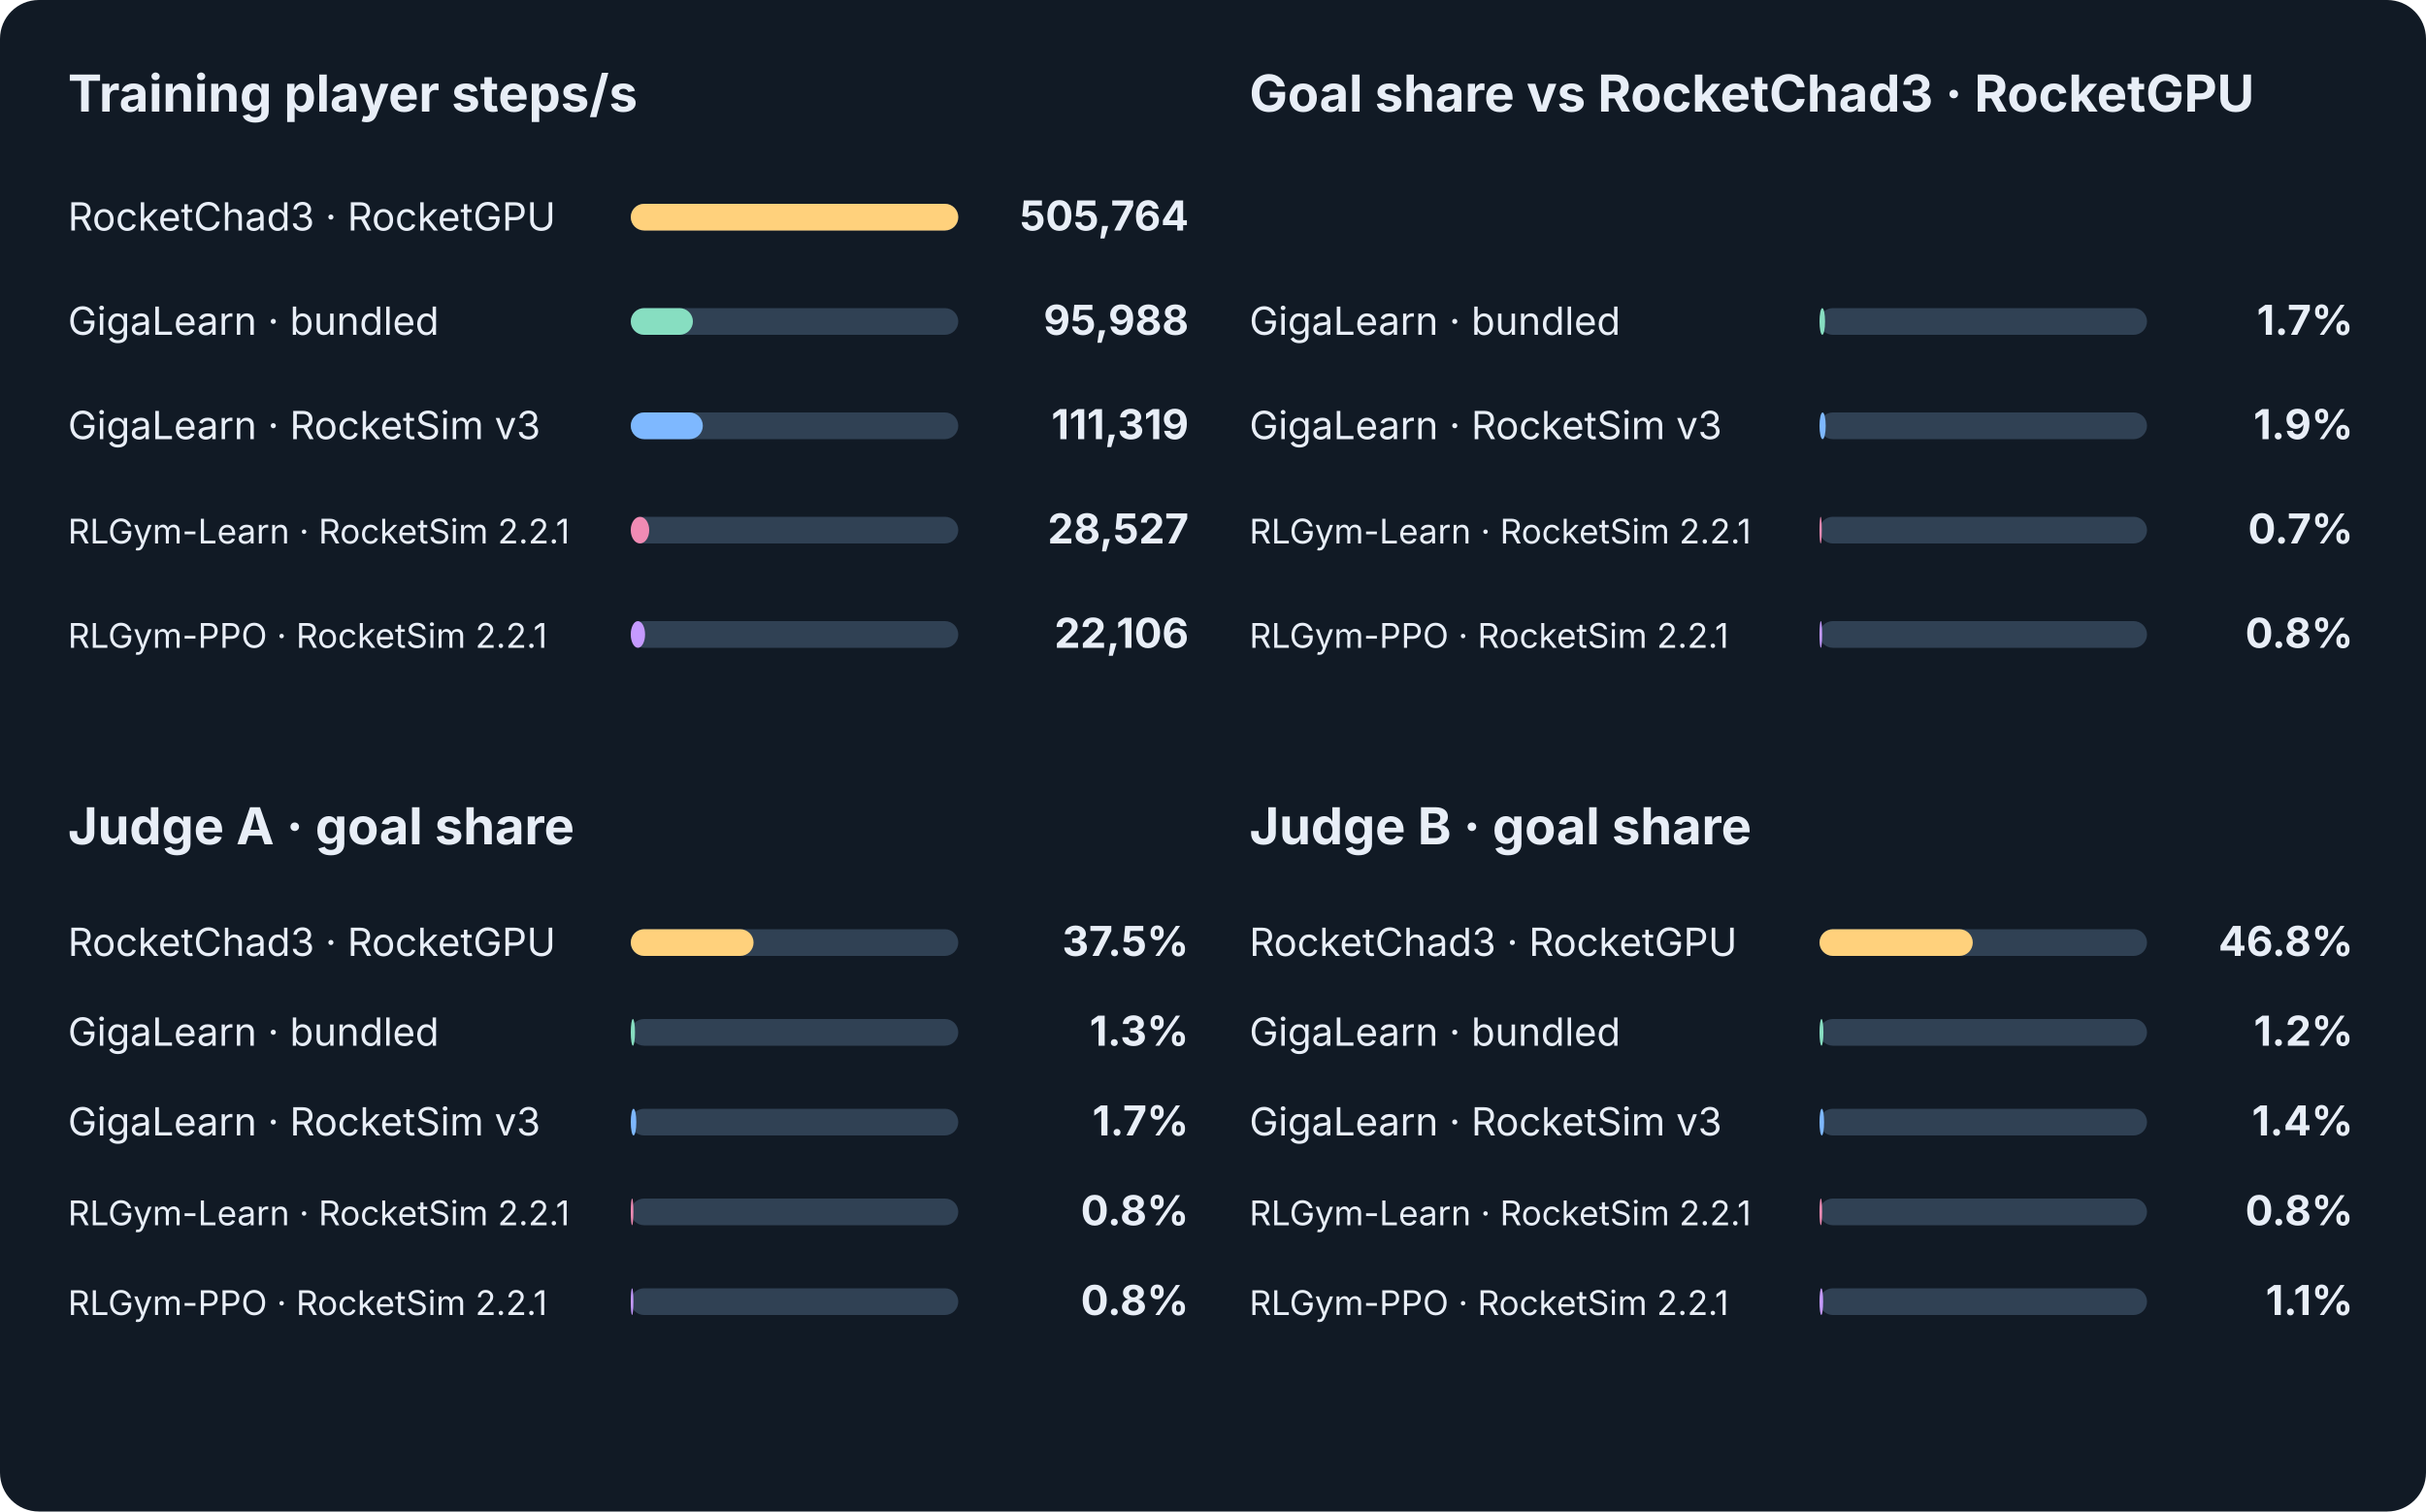
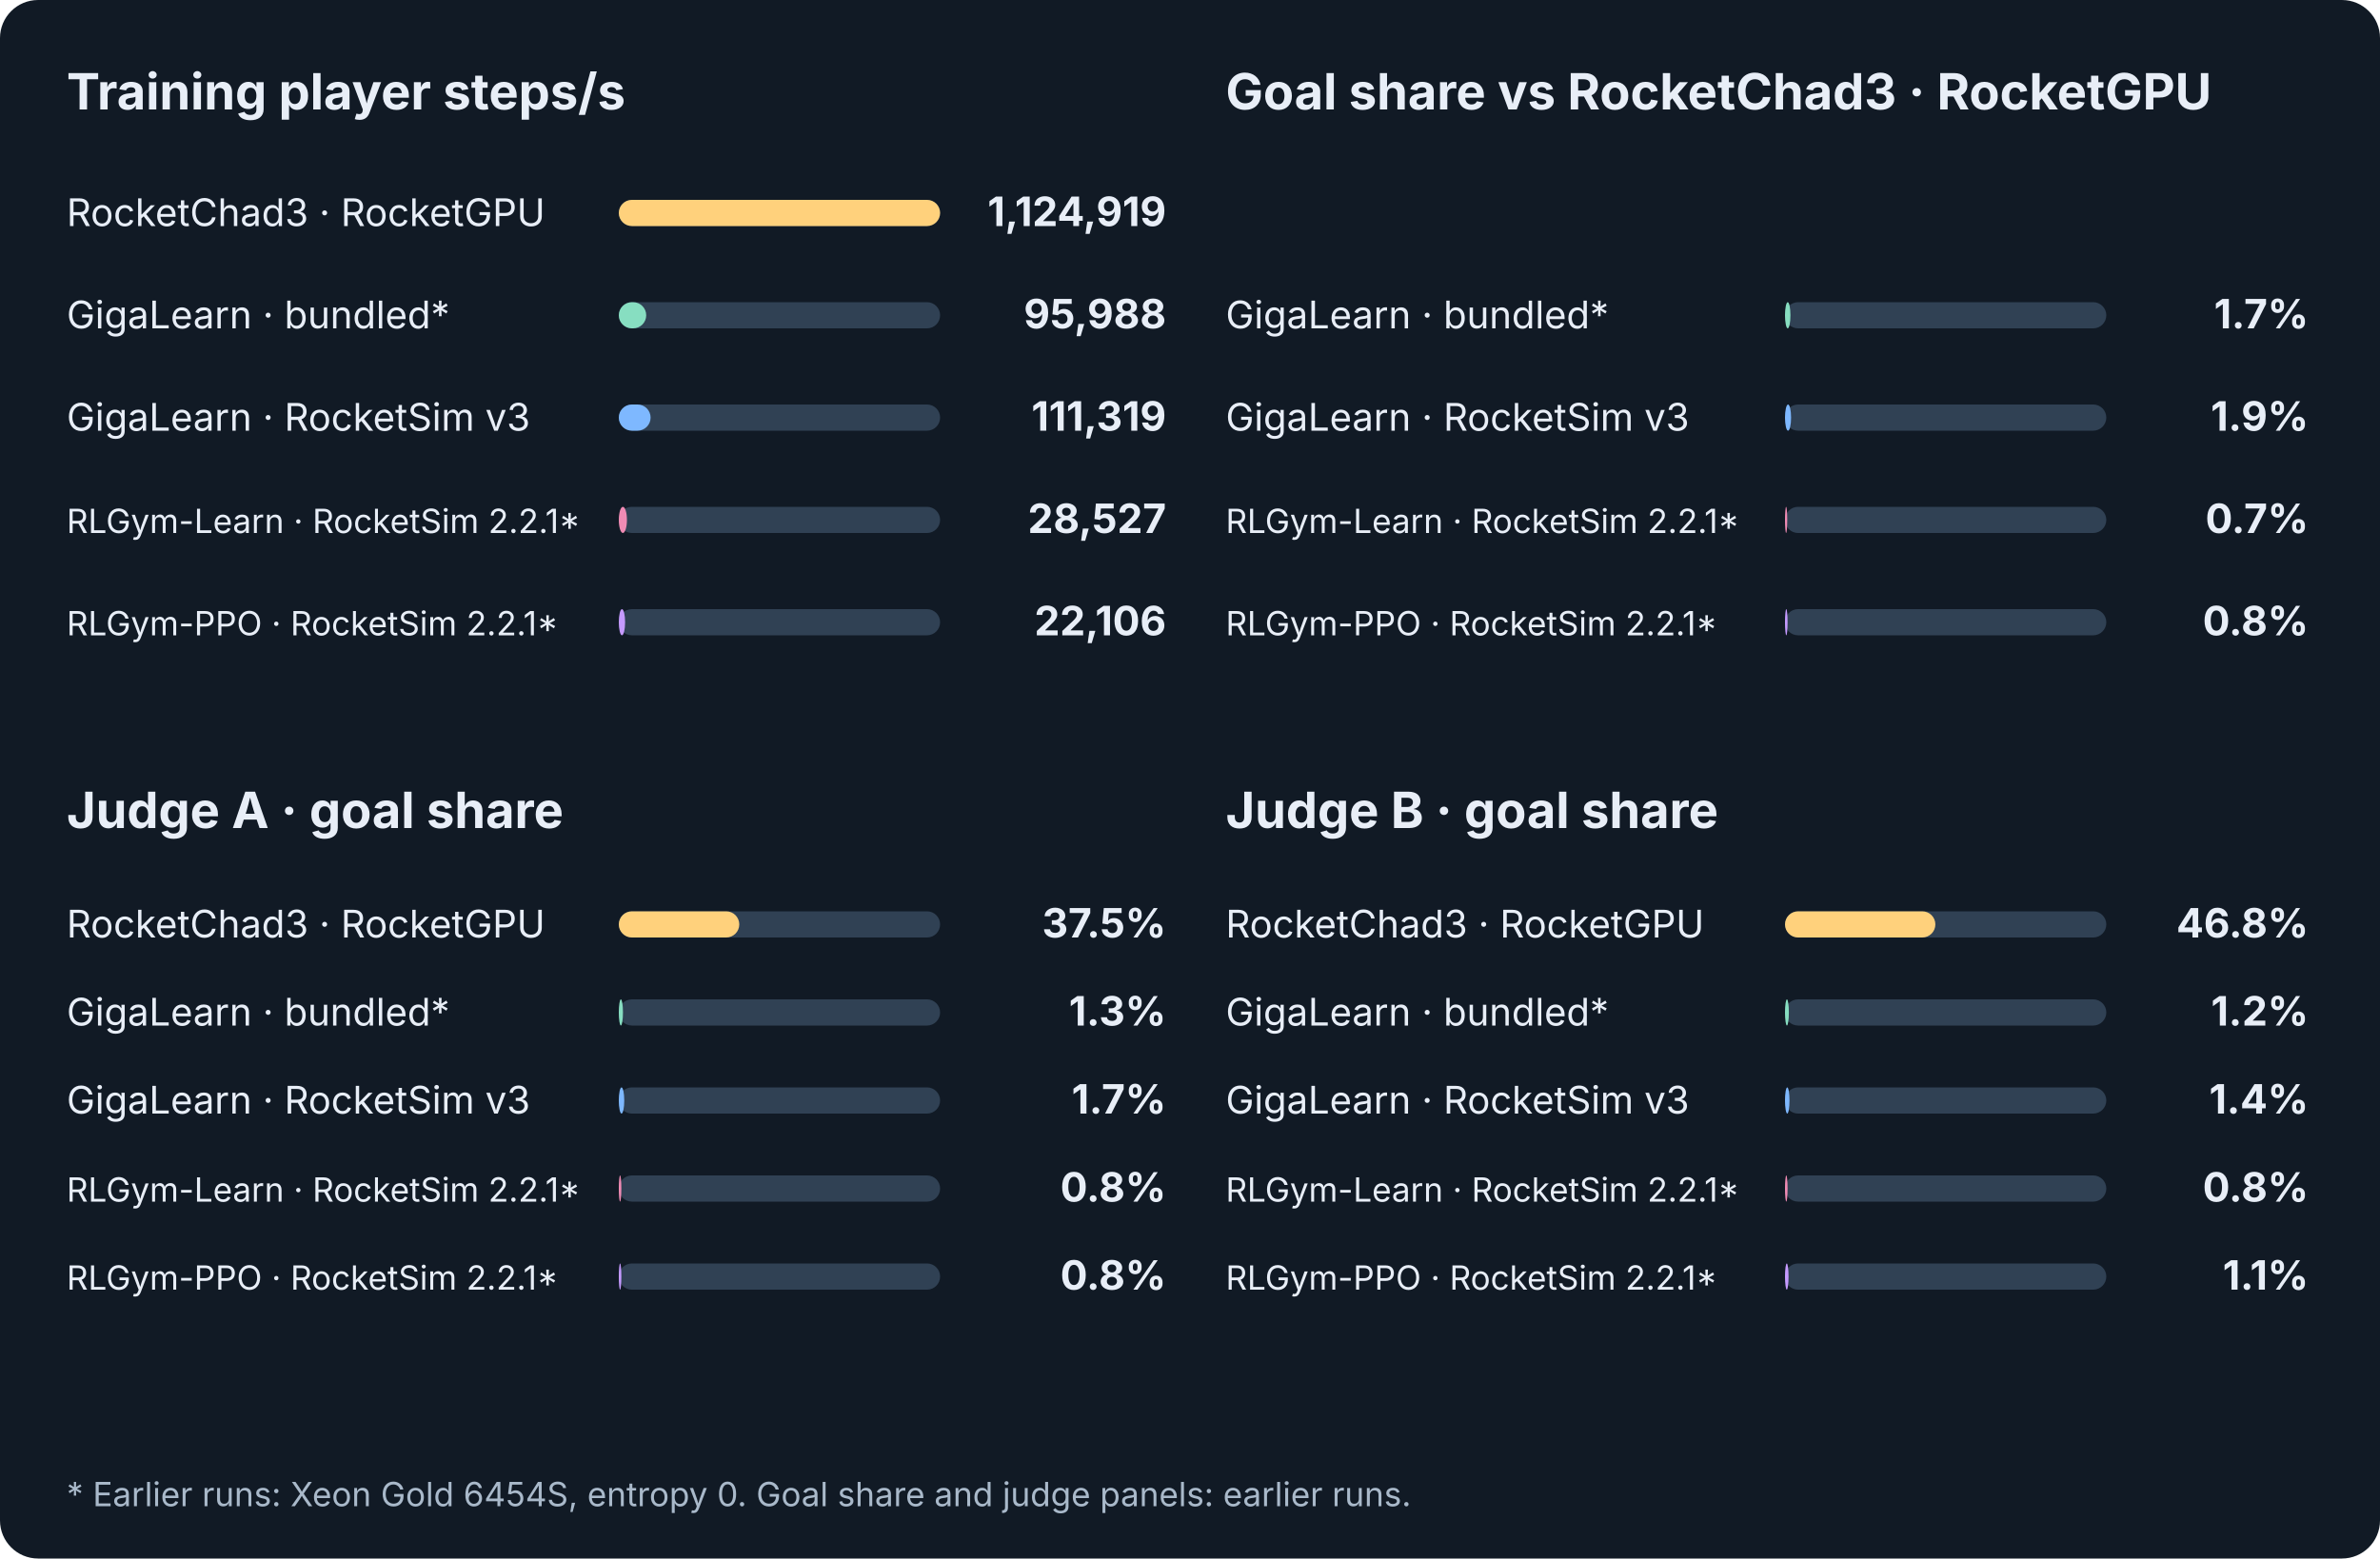
- <svg xmlns="http://www.w3.org/2000/svg" viewBox="0 0 1000 623" role="img">
+ <svg xmlns="http://www.w3.org/2000/svg" viewBox="0 0 1000 655" role="img">
  <style>text{font-family:-apple-system,BlinkMacSystemFont,Segoe UI,sans-serif;fill:#e8eef7}.muted{fill:#a9b9ca}.heading{font-size:21px;font-weight:650}.label{font-size:16px}.number{font-size:17px;font-weight:650}.gridline{stroke:#304154;stroke-dasharray:4 8}svg text.axis{fill:#a9b9ca}</style>
-   <rect width="1000" height="623" rx="16" fill="#111a25" />
+   <rect width="1000" height="655" rx="16" fill="#111a25" />
  <text x="28" y="46" class="heading">Training player steps/s</text>
  <text x="515" y="46" class="heading">Goal share vs RocketChad3 · RocketGPU</text>
  <text x="28" y="95" class="label">RocketChad3 · RocketGPU</text>
  <rect x="260" y="84" width="135" height="11" rx="5.5" fill="#304154" />
  <rect x="260" y="84" width="135.00" height="11" rx="5.5" fill="#ffd17c" />
-   <text x="490" y="95" class="number" text-anchor="end">505,764</text>
-   <text x="28" y="138" class="label">GigaLearn · bundled</text>
+   <text x="490" y="95" class="number" text-anchor="end">1,124,919</text>
+   <text x="28" y="138" class="label">GigaLearn · bundled*</text>
  <rect x="260" y="127" width="135" height="11" rx="5.5" fill="#304154" />
-   <rect x="260" y="127" width="25.62" height="11" rx="5.5" fill="#87dec1" />
+   <rect x="260" y="127" width="11.52" height="11" rx="5.5" fill="#87dec1" />
  <text x="490" y="138" class="number" text-anchor="end">95,988</text>
-   <text x="515" y="138" class="label">GigaLearn · bundled</text>
+   <text x="515" y="138" class="label">GigaLearn · bundled*</text>
  <rect x="750" y="127" width="135" height="11" rx="5.5" fill="#304154" />
  <rect x="750" y="127" width="2.29" height="11" rx="5.5" fill="#87dec1" />
  <text x="970" y="138" class="number" text-anchor="end">1.7%</text>
  <text x="28" y="181" class="label">GigaLearn · RocketSim v3</text>
  <rect x="260" y="170" width="135" height="11" rx="5.5" fill="#304154" />
-   <rect x="260" y="170" width="29.71" height="11" rx="5.5" fill="#7eb8ff" />
+   <rect x="260" y="170" width="13.36" height="11" rx="5.5" fill="#7eb8ff" />
  <text x="490" y="181" class="number" text-anchor="end">111,319</text>
  <text x="515" y="181" class="label">GigaLearn · RocketSim v3</text>
  <rect x="750" y="170" width="135" height="11" rx="5.5" fill="#304154" />
  <rect x="750" y="170" width="2.56" height="11" rx="5.5" fill="#7eb8ff" />
  <text x="970" y="181" class="number" text-anchor="end">1.9%</text>
-   <text x="28" y="224" class="label" style="font-size:14px">RLGym-Learn · RocketSim 2.2.1</text>
+   <text x="28" y="224" class="label" style="font-size:14px">RLGym-Learn · RocketSim 2.2.1*</text>
  <rect x="260" y="213" width="135" height="11" rx="5.5" fill="#304154" />
-   <rect x="260" y="213" width="7.61" height="11" rx="5.5" fill="#f08bb4" />
+   <rect x="260" y="213" width="3.42" height="11" rx="5.5" fill="#f08bb4" />
  <text x="490" y="224" class="number" text-anchor="end">28,527</text>
-   <text x="515" y="224" class="label" style="font-size:14px">RLGym-Learn · RocketSim 2.2.1</text>
+   <text x="515" y="224" class="label" style="font-size:14px">RLGym-Learn · RocketSim 2.2.1*</text>
  <rect x="750" y="213" width="135" height="11" rx="5.5" fill="#304154" />
  <rect x="750" y="213" width="0.94" height="11" rx="5.5" fill="#f08bb4" />
  <text x="970" y="224" class="number" text-anchor="end">0.7%</text>
-   <text x="28" y="267" class="label" style="font-size:14px">RLGym-PPO · RocketSim 2.2.1</text>
+   <text x="28" y="267" class="label" style="font-size:14px">RLGym-PPO · RocketSim 2.2.1*</text>
  <rect x="260" y="256" width="135" height="11" rx="5.5" fill="#304154" />
-   <rect x="260" y="256" width="5.90" height="11" rx="5.5" fill="#c59aff" />
+   <rect x="260" y="256" width="2.65" height="11" rx="5.5" fill="#c59aff" />
  <text x="490" y="267" class="number" text-anchor="end">22,106</text>
-   <text x="515" y="267" class="label" style="font-size:14px">RLGym-PPO · RocketSim 2.2.1</text>
+   <text x="515" y="267" class="label" style="font-size:14px">RLGym-PPO · RocketSim 2.2.1*</text>
  <rect x="750" y="256" width="135" height="11" rx="5.5" fill="#304154" />
  <rect x="750" y="256" width="1.08" height="11" rx="5.5" fill="#c59aff" />
  <text x="970" y="267" class="number" text-anchor="end">0.8%</text>
  <text x="28" y="348" class="heading">Judge A · goal share</text>
  <text x="515" y="348" class="heading">Judge B · goal share</text>
  <text x="28" y="394" class="label">RocketChad3 · RocketGPU</text>
  <rect x="260" y="383" width="135" height="11" rx="5.5" fill="#304154" />
  <rect x="260" y="383" width="50.62" height="11" rx="5.5" fill="#ffd17c" />
  <text x="490" y="394" class="number" text-anchor="end">37.5%</text>
  <text x="515" y="394" class="label">RocketChad3 · RocketGPU</text>
  <rect x="750" y="383" width="135" height="11" rx="5.5" fill="#304154" />
  <rect x="750" y="383" width="63.18" height="11" rx="5.5" fill="#ffd17c" />
  <text x="970" y="394" class="number" text-anchor="end">46.8%</text>
-   <text x="28" y="431" class="label">GigaLearn · bundled</text>
+   <text x="28" y="431" class="label">GigaLearn · bundled*</text>
  <rect x="260" y="420" width="135" height="11" rx="5.5" fill="#304154" />
  <rect x="260" y="420" width="1.75" height="11" rx="5.5" fill="#87dec1" />
  <text x="490" y="431" class="number" text-anchor="end">1.3%</text>
-   <text x="515" y="431" class="label">GigaLearn · bundled</text>
+   <text x="515" y="431" class="label">GigaLearn · bundled*</text>
  <rect x="750" y="420" width="135" height="11" rx="5.5" fill="#304154" />
  <rect x="750" y="420" width="1.62" height="11" rx="5.5" fill="#87dec1" />
  <text x="970" y="431" class="number" text-anchor="end">1.2%</text>
  <text x="28" y="468" class="label">GigaLearn · RocketSim v3</text>
  <rect x="260" y="457" width="135" height="11" rx="5.5" fill="#304154" />
  <rect x="260" y="457" width="2.29" height="11" rx="5.5" fill="#7eb8ff" />
  <text x="490" y="468" class="number" text-anchor="end">1.7%</text>
  <text x="515" y="468" class="label">GigaLearn · RocketSim v3</text>
  <rect x="750" y="457" width="135" height="11" rx="5.5" fill="#304154" />
  <rect x="750" y="457" width="1.89" height="11" rx="5.5" fill="#7eb8ff" />
  <text x="970" y="468" class="number" text-anchor="end">1.4%</text>
-   <text x="28" y="505" class="label" style="font-size:14px">RLGym-Learn · RocketSim 2.2.1</text>
+   <text x="28" y="505" class="label" style="font-size:14px">RLGym-Learn · RocketSim 2.2.1*</text>
  <rect x="260" y="494" width="135" height="11" rx="5.5" fill="#304154" />
  <rect x="260" y="494" width="1.08" height="11" rx="5.5" fill="#f08bb4" />
  <text x="490" y="505" class="number" text-anchor="end">0.8%</text>
-   <text x="515" y="505" class="label" style="font-size:14px">RLGym-Learn · RocketSim 2.2.1</text>
+   <text x="515" y="505" class="label" style="font-size:14px">RLGym-Learn · RocketSim 2.2.1*</text>
  <rect x="750" y="494" width="135" height="11" rx="5.5" fill="#304154" />
  <rect x="750" y="494" width="1.08" height="11" rx="5.5" fill="#f08bb4" />
  <text x="970" y="505" class="number" text-anchor="end">0.8%</text>
-   <text x="28" y="542" class="label" style="font-size:14px">RLGym-PPO · RocketSim 2.2.1</text>
+   <text x="28" y="542" class="label" style="font-size:14px">RLGym-PPO · RocketSim 2.2.1*</text>
  <rect x="260" y="531" width="135" height="11" rx="5.5" fill="#304154" />
  <rect x="260" y="531" width="1.08" height="11" rx="5.5" fill="#c59aff" />
  <text x="490" y="542" class="number" text-anchor="end">0.8%</text>
-   <text x="515" y="542" class="label" style="font-size:14px">RLGym-PPO · RocketSim 2.2.1</text>
+   <text x="515" y="542" class="label" style="font-size:14px">RLGym-PPO · RocketSim 2.2.1*</text>
  <rect x="750" y="531" width="135" height="11" rx="5.5" fill="#304154" />
  <rect x="750" y="531" width="1.49" height="11" rx="5.5" fill="#c59aff" />
  <text x="970" y="542" class="number" text-anchor="end">1.1%</text>
+   <text x="28" y="633" class="muted" style="font-size:14px">* Earlier runs: Xeon Gold 6454S, entropy 0. Goal share and judge panels: earlier runs.</text>
</svg>
